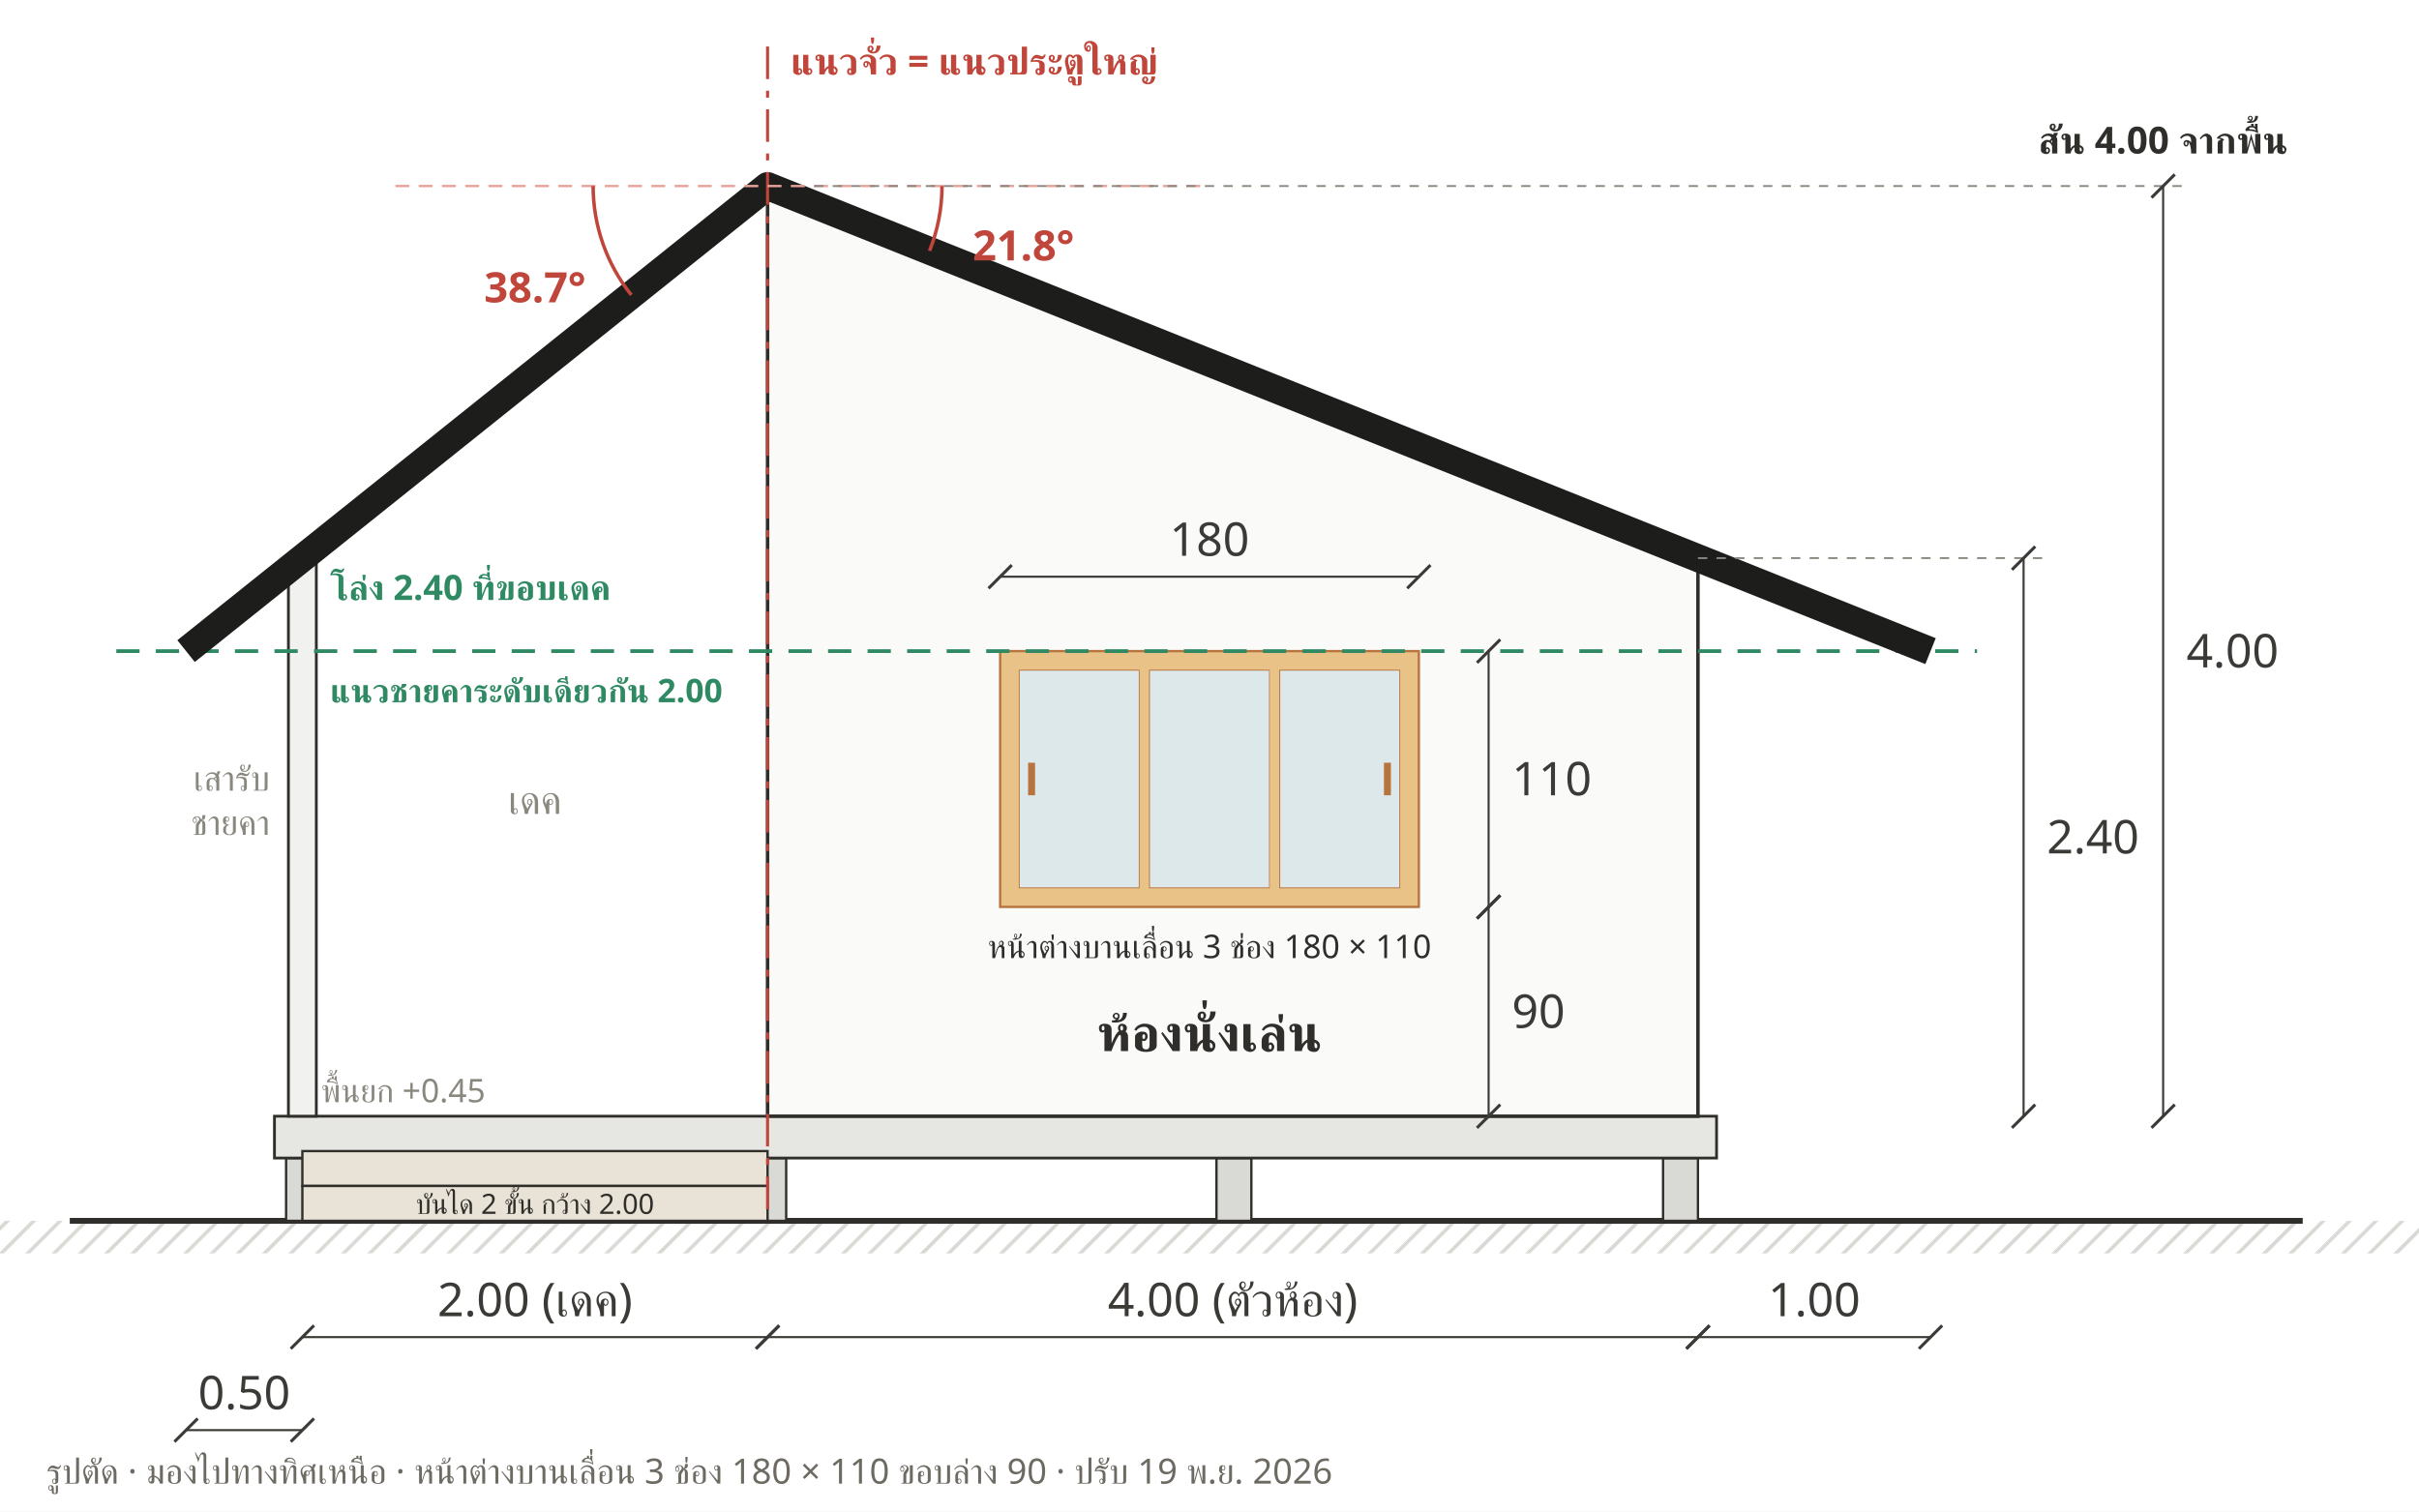
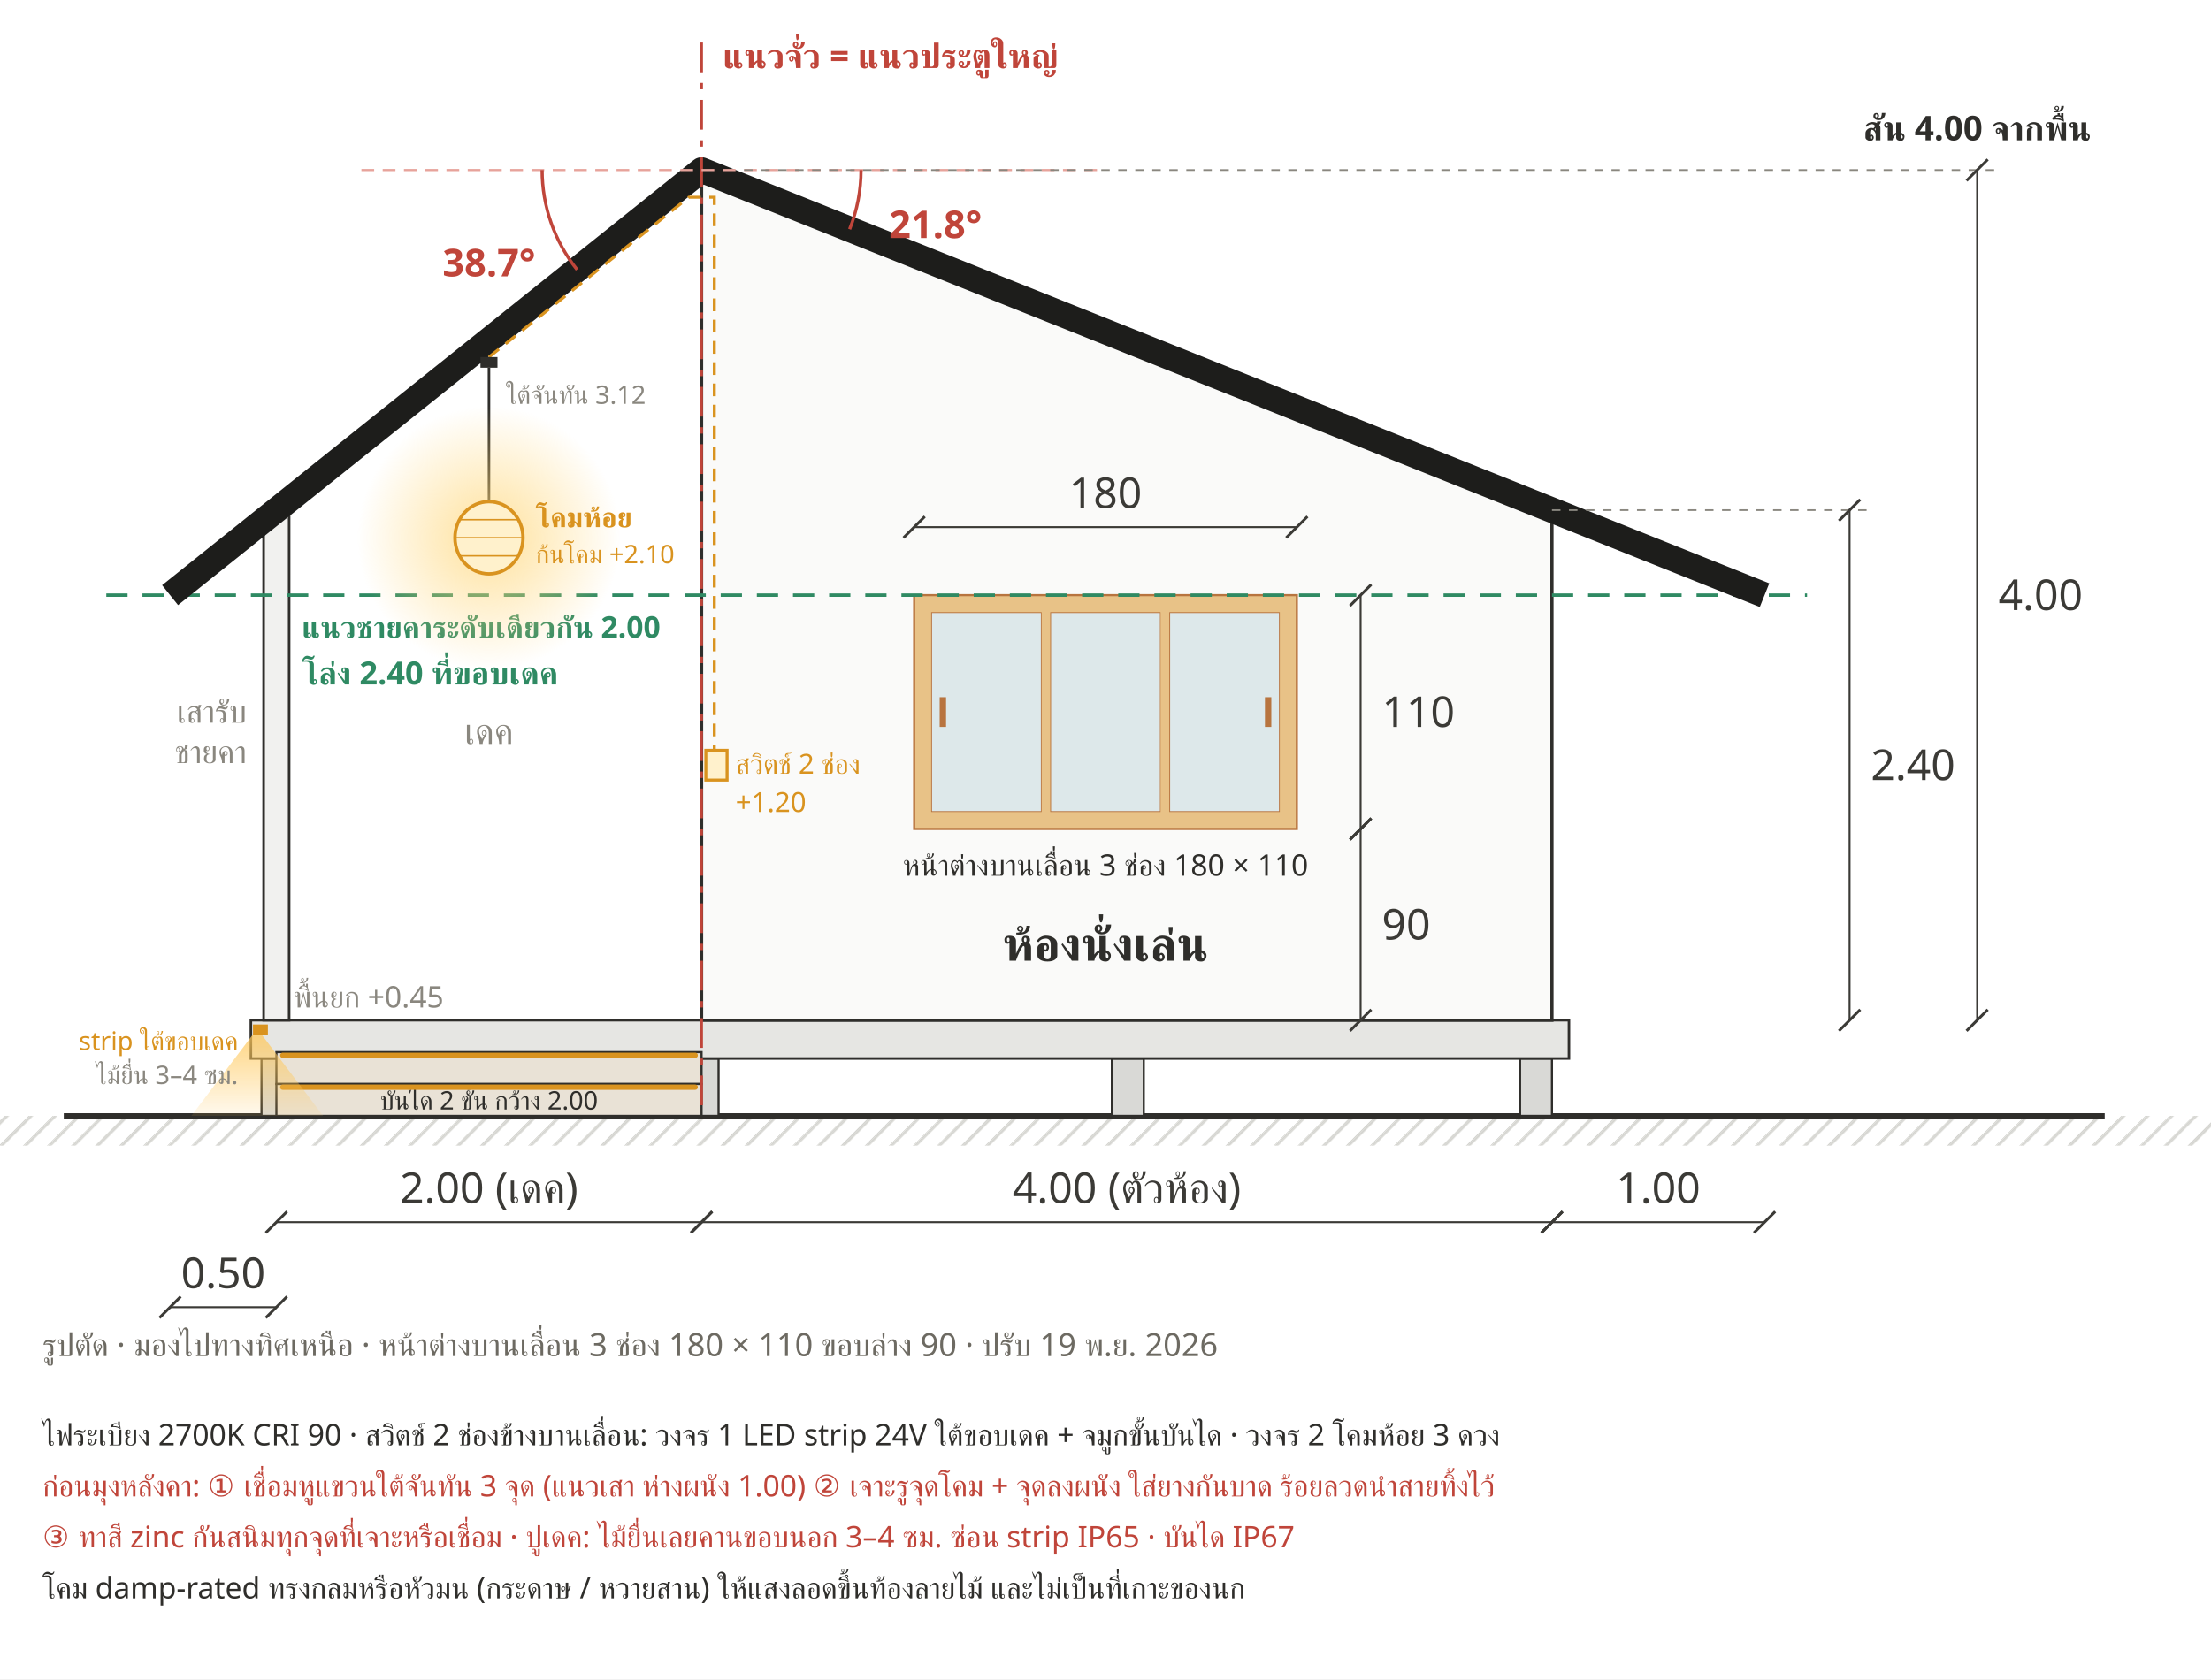
- <svg xmlns="http://www.w3.org/2000/svg" viewBox="-330 -480 1040 650" width="1040" height="650" font-family="Leelawadee UI, Tahoma, sans-serif">
+ <svg xmlns="http://www.w3.org/2000/svg" viewBox="-330 -480 1040 790" width="1040" height="790" font-family="Leelawadee UI, Tahoma, sans-serif">
  <defs>
+     <radialGradient id="glow">
+       <stop offset="0" stop-color="#ffd77a" stop-opacity="0.75" />
+       <stop offset="1" stop-color="#ffd77a" stop-opacity="0" />
+     </radialGradient>
+     <linearGradient id="wash" x1="0" y1="0" x2="0" y2="1">
+       <stop offset="0" stop-color="#ffc85a" stop-opacity="0.8" />
+       <stop offset="1" stop-color="#ffc85a" stop-opacity="0.1" />
+     </linearGradient>
    <pattern id="ground" width="8" height="8" patternUnits="userSpaceOnUse" patternTransform="rotate(45)">
      <line x1="0" y1="0" x2="0" y2="8" stroke="#d4d4d0" stroke-width="3" />
    </pattern>
  </defs>
-   <rect x="-330" y="-480" width="1040" height="650" fill="#ffffff" />
+   <rect x="-330" y="-480" width="1040" height="790" fill="#ffffff" />
  <rect x="-330" y="45" width="1040" height="14" fill="url(#ground)" />
  <line x1="-300" y1="45" x2="660" y2="45" stroke="#2f2e2b" stroke-width="2.5" />
  <rect x="-207" y="18" width="15" height="27" fill="#d9d9d6" stroke="#2f2e2b" stroke-width="1" />
  <rect x="-7" y="18" width="15" height="27" fill="#d9d9d6" stroke="#2f2e2b" stroke-width="1" />
  <rect x="193" y="18" width="15" height="27" fill="#d9d9d6" stroke="#2f2e2b" stroke-width="1" />
  <rect x="385" y="18" width="15" height="27" fill="#d9d9d6" stroke="#2f2e2b" stroke-width="1" />
  <rect x="-212" y="0" width="620" height="18" fill="#e6e6e3" stroke="#2f2e2b" stroke-width="1.2" />
  <rect x="-200" y="15" width="200" height="15" fill="#e9e2d6" stroke="#2f2e2b" stroke-width="1" />
  <rect x="-200" y="30" width="200" height="15" fill="#e9e2d6" stroke="#2f2e2b" stroke-width="1" />
  <text x="-100" y="42" font-size="12" font-weight="400" text-anchor="middle" fill="#2f2e2b">บันได 2 ขั้น กว้าง 2.00</text>
+   <line x1="-197" y1="16.5" x2="-3" y2="16.5" stroke="#d9931f" stroke-width="2.5" stroke-linecap="round" />
+   <line x1="-197" y1="31.5" x2="-3" y2="31.5" stroke="#d9931f" stroke-width="2.5" stroke-linecap="round" />
  <path d="M0 0 V-400 L400 -240 V0 Z" fill="#fafaf9" stroke="#2f2e2b" stroke-width="1.5" />
  <rect x="-206" y="-240" width="12" height="240" fill="#f1f1ef" stroke="#2f2e2b" stroke-width="1.2" />
  <rect x="100" y="-200" width="180" height="110" fill="#e8c287" stroke="#b8743f" stroke-width="1" />
  <rect x="108" y="-192" width="52" height="94" fill="#dde8ea" stroke="#b8743f" stroke-width="0.8" />
  <rect x="106" y="-194" width="56" height="98" fill="none" stroke="#e8c287" stroke-width="4" />
  <rect x="164" y="-192" width="52" height="94" fill="#dde8ea" stroke="#b8743f" stroke-width="0.8" />
  <rect x="162" y="-194" width="56" height="98" fill="none" stroke="#e8c287" stroke-width="4" />
  <rect x="220" y="-192" width="52" height="94" fill="#dde8ea" stroke="#b8743f" stroke-width="0.8" />
  <rect x="218" y="-194" width="56" height="98" fill="none" stroke="#e8c287" stroke-width="4" />
  <rect x="112" y="-152" width="3" height="14" fill="#b8743f" />
  <rect x="265" y="-152" width="3" height="14" fill="#b8743f" />
  <text x="190" y="-68" font-size="14" font-weight="400" text-anchor="middle" fill="#2f2e2b">หน้าต่างบานเลื่อน 3 ช่อง 180 × 110</text>
  <text x="190" y="-28" font-size="22" font-weight="600" text-anchor="middle" fill="#2f2e2b">ห้องนั่งเล่น</text>
  <g>
    <line x1="100" y1="-232" x2="280" y2="-232" stroke="#3b3a36" stroke-width="0.9" />
    <line x1="95" y1="-227" x2="105" y2="-237" stroke="#3b3a36" stroke-width="1.3" />
    <line x1="275" y1="-227" x2="285" y2="-237" stroke="#3b3a36" stroke-width="1.3" />
    <text x="190" y="-241" font-size="20" font-weight="500" text-anchor="middle" fill="#3b3a36">180</text>
  </g>
  <g>
    <line x1="310" y1="-200" x2="310" y2="-90" stroke="#3b3a36" stroke-width="0.9" />
    <line x1="305" y1="-195" x2="315" y2="-205" stroke="#3b3a36" stroke-width="1.3" />
    <line x1="305" y1="-85" x2="315" y2="-95" stroke="#3b3a36" stroke-width="1.3" />
    <text x="320" y="-138" font-size="20" font-weight="500" text-anchor="start" fill="#3b3a36">110</text>
  </g>
  <g>
    <line x1="310" y1="-90" x2="310" y2="0" stroke="#3b3a36" stroke-width="0.9" />
    <line x1="305" y1="-85" x2="315" y2="-95" stroke="#3b3a36" stroke-width="1.3" />
    <line x1="305" y1="5" x2="315" y2="-5" stroke="#3b3a36" stroke-width="1.3" />
    <text x="320" y="-38" font-size="20" font-weight="500" text-anchor="start" fill="#3b3a36">90</text>
  </g>
  <line x1="-280" y1="-200" x2="520" y2="-200" stroke="#2f8a63" stroke-width="1.6" stroke-dasharray="10 7" />
-   <text x="-188" y="-178" font-size="14" font-weight="600" text-anchor="start" fill="#2f8a63">แนวชายคาระดับเดียวกัน 2.00</text>
-   <text x="-188" y="-222" font-size="15" font-weight="600" text-anchor="start" fill="#2f8a63">โล่ง 2.40 ที่ขอบเดค</text>
+   <text x="-188" y="-180" font-size="14" font-weight="600" text-anchor="start" fill="#2f8a63">แนวชายคาระดับเดียวกัน 2.00</text>
+   <text x="-188" y="-158" font-size="15" font-weight="600" text-anchor="start" fill="#2f8a63">โล่ง 2.40 ที่ขอบเดค</text>
  <path d="M-250 -200 L0 -400 L500 -200" fill="none" stroke="#1d1d1b" stroke-width="12" stroke-linejoin="round" />
+   <path d="M-100 -312 L-6 -387.2 L6 -387.2 V-126" fill="none" stroke="#d9931f" stroke-width="1.4" stroke-dasharray="6 4" />
+   <rect x="2" y="-127" width="10" height="14" fill="#fff1cc" stroke="#d9931f" stroke-width="1.4" />
+   <text x="16" y="-116" font-size="13" font-weight="400" text-anchor="start" fill="#d9931f">สวิตช์ 2 ช่อง</text>
+   <text x="16" y="-98" font-size="13" font-weight="400" text-anchor="start" fill="#d9931f">+1.20</text>
+   <rect x="-104" y="-312" width="8" height="5" fill="#2f2e2b" />
+   <line x1="-100" y1="-307" x2="-100" y2="-244" stroke="#2f2e2b" stroke-width="1.2" />
+   <circle cx="-100" cy="-227" r="62" fill="url(#glow)" />
+   <ellipse cx="-100" cy="-227" rx="16" ry="17" fill="#fff1cc" stroke="#d9931f" stroke-width="1.6" />
+   <line x1="-113.856" y1="-235.5" x2="-86.144" y2="-235.5" stroke="#d9931f" stroke-width="0.7" />
+   <line x1="-116" y1="-227" x2="-84" y2="-227" stroke="#d9931f" stroke-width="0.7" />
+   <line x1="-113.856" y1="-218.5" x2="-86.144" y2="-218.5" stroke="#d9931f" stroke-width="0.7" />
+   <text x="-78" y="-232" font-size="13" font-weight="600" text-anchor="start" fill="#d9931f">โคมห้อย</text>
+   <text x="-78" y="-215" font-size="12" font-weight="400" text-anchor="start" fill="#d9931f">ก้นโคม +2.10</text>
+   <text x="-92" y="-290" font-size="12" font-weight="400" text-anchor="start" fill="#8a877f">ใต้จันทัน 3.12</text>
+   <path d="M-209 4 L-240 45 L-178 45 Z" fill="url(#wash)" />
+   <rect x="-211" y="2" width="7" height="5" fill="#d9931f" />
+   <text x="-218" y="14" font-size="12" font-weight="400" text-anchor="end" fill="#d9931f">strip ใต้ขอบเดค</text>
+   <text x="-218" y="30" font-size="12" font-weight="400" text-anchor="end" fill="#8a877f">ไม้ยื่น 3–4 ซม.</text>
  <line x1="0" y1="-460" x2="0" y2="40" stroke="#c0453a" stroke-width="1.3" stroke-dasharray="14 5 3 5" />
  <text x="10" y="-448" font-size="16" font-weight="600" text-anchor="start" fill="#c0453a">แนวจั่ว = แนวประตูใหญ่</text>
  <line x1="-160" y1="-400" x2="190" y2="-400" stroke="#e7a39b" stroke-width="1" stroke-dasharray="6 4" />
  <path d="M-75 -400 A75 75 0 0 0 -58.565 -353.148" fill="none" stroke="#c0453a" stroke-width="1.5" />
  <path d="M75 -400 A75 75 0 0 1 69.636 -372.146" fill="none" stroke="#c0453a" stroke-width="1.5" />
  <text x="-100" y="-350" font-size="18" font-weight="600" text-anchor="middle" fill="#c0453a">38.7°</text>
  <text x="110" y="-368" font-size="18" font-weight="600" text-anchor="middle" fill="#c0453a">21.8°</text>
  <text x="-214" y="-140" font-size="15" font-weight="400" text-anchor="end" fill="#8a877f">เสารับ</text>
  <text x="-214" y="-121" font-size="15" font-weight="400" text-anchor="end" fill="#8a877f">ชายคา</text>
  <text x="-100" y="-130" font-size="17" font-weight="400" text-anchor="middle" fill="#8a877f">เดค</text>
  <text x="-192" y="-6" font-size="14" font-weight="400" text-anchor="start" fill="#8a877f">พื้นยก +0.45</text>
  <line x1="400" y1="-240" x2="550" y2="-240" stroke="#8a877f" stroke-width="0.8" stroke-dasharray="4 4" />
  <line x1="20" y1="-400" x2="610" y2="-400" stroke="#8a877f" stroke-width="0.8" stroke-dasharray="4 4" />
  <g>
    <line x1="540" y1="-240" x2="540" y2="0" stroke="#3b3a36" stroke-width="0.9" />
    <line x1="535" y1="-235" x2="545" y2="-245" stroke="#3b3a36" stroke-width="1.3" />
    <line x1="535" y1="5" x2="545" y2="-5" stroke="#3b3a36" stroke-width="1.3" />
    <text x="550" y="-113" font-size="20" font-weight="500" text-anchor="start" fill="#3b3a36">2.40</text>
  </g>
  <g>
    <line x1="600" y1="-400" x2="600" y2="0" stroke="#3b3a36" stroke-width="0.9" />
    <line x1="595" y1="-395" x2="605" y2="-405" stroke="#3b3a36" stroke-width="1.3" />
    <line x1="595" y1="5" x2="605" y2="-5" stroke="#3b3a36" stroke-width="1.3" />
    <text x="610" y="-193" font-size="20" font-weight="500" text-anchor="start" fill="#3b3a36">4.00</text>
  </g>
  <text x="600" y="-414" font-size="16" font-weight="600" text-anchor="middle" fill="#2f2e2b">สัน 4.00 จากพื้น</text>
  <g>
    <line x1="-250" y1="135" x2="-200" y2="135" stroke="#3b3a36" stroke-width="0.9" />
    <line x1="-255" y1="140" x2="-245" y2="130" stroke="#3b3a36" stroke-width="1.3" />
    <line x1="-205" y1="140" x2="-195" y2="130" stroke="#3b3a36" stroke-width="1.3" />
    <text x="-225" y="126" font-size="20" font-weight="500" text-anchor="middle" fill="#3b3a36">0.50</text>
  </g>
  <g>
    <line x1="-200" y1="95" x2="0" y2="95" stroke="#3b3a36" stroke-width="0.9" />
    <line x1="-205" y1="100" x2="-195" y2="90" stroke="#3b3a36" stroke-width="1.3" />
    <line x1="-5" y1="100" x2="5" y2="90" stroke="#3b3a36" stroke-width="1.3" />
    <text x="-100" y="86" font-size="20" font-weight="500" text-anchor="middle" fill="#3b3a36">2.00 (เดค)</text>
  </g>
  <g>
    <line x1="0" y1="95" x2="400" y2="95" stroke="#3b3a36" stroke-width="0.9" />
    <line x1="-5" y1="100" x2="5" y2="90" stroke="#3b3a36" stroke-width="1.3" />
    <line x1="395" y1="100" x2="405" y2="90" stroke="#3b3a36" stroke-width="1.3" />
    <text x="200" y="86" font-size="20" font-weight="500" text-anchor="middle" fill="#3b3a36">4.00 (ตัวห้อง)</text>
  </g>
  <g>
    <line x1="400" y1="95" x2="500" y2="95" stroke="#3b3a36" stroke-width="0.9" />
    <line x1="395" y1="100" x2="405" y2="90" stroke="#3b3a36" stroke-width="1.3" />
    <line x1="495" y1="100" x2="505" y2="90" stroke="#3b3a36" stroke-width="1.3" />
    <text x="450" y="86" font-size="20" font-weight="500" text-anchor="middle" fill="#3b3a36">1.00</text>
  </g>
+   <text x="-310" y="200" font-size="14" font-weight="400" text-anchor="start" fill="#2f2e2b">ไฟระเบียง 2700K CRI 90 · สวิตช์ 2 ช่องข้างบานเลื่อน: วงจร 1 LED strip 24V ใต้ขอบเดค + จมูกขั้นบันได · วงจร 2 โคมห้อย 3 ดวง</text>
+   <text x="-310" y="224" font-size="14" font-weight="400" text-anchor="start" fill="#c0453a">ก่อนมุงหลังคา: ① เชื่อมหูแขวนใต้จันทัน 3 จุด (แนวเสา ห่างผนัง 1.00)  ② เจาะรูจุดโคม + จุดลงผนัง ใส่ยางกันบาด ร้อยลวดนำสายทิ้งไว้</text>
+   <text x="-310" y="248" font-size="14" font-weight="400" text-anchor="start" fill="#c0453a">③ ทาสี zinc กันสนิมทุกจุดที่เจาะหรือเชื่อม · ปูเดค: ไม้ยื่นเลยคานขอบนอก 3–4 ซม. ซ่อน strip IP65 · บันได IP67</text>
+   <text x="-310" y="272" font-size="14" font-weight="400" text-anchor="start" fill="#2f2e2b">โคม damp-rated ทรงกลมหรือหัวมน (กระดาษ / หวายสาน) ให้แสงลอดขึ้นท้องลายไม้ และไม่เป็นที่เกาะของนก</text>
  <text x="-310" y="158" font-size="15" font-weight="400" text-anchor="start" fill="#6d6a62">รูปตัด · มองไปทางทิศเหนือ · หน้าต่างบานเลื่อน 3 ช่อง 180 × 110 ขอบล่าง 90 · ปรับ 19 พ.ย. 2026</text>
</svg>
